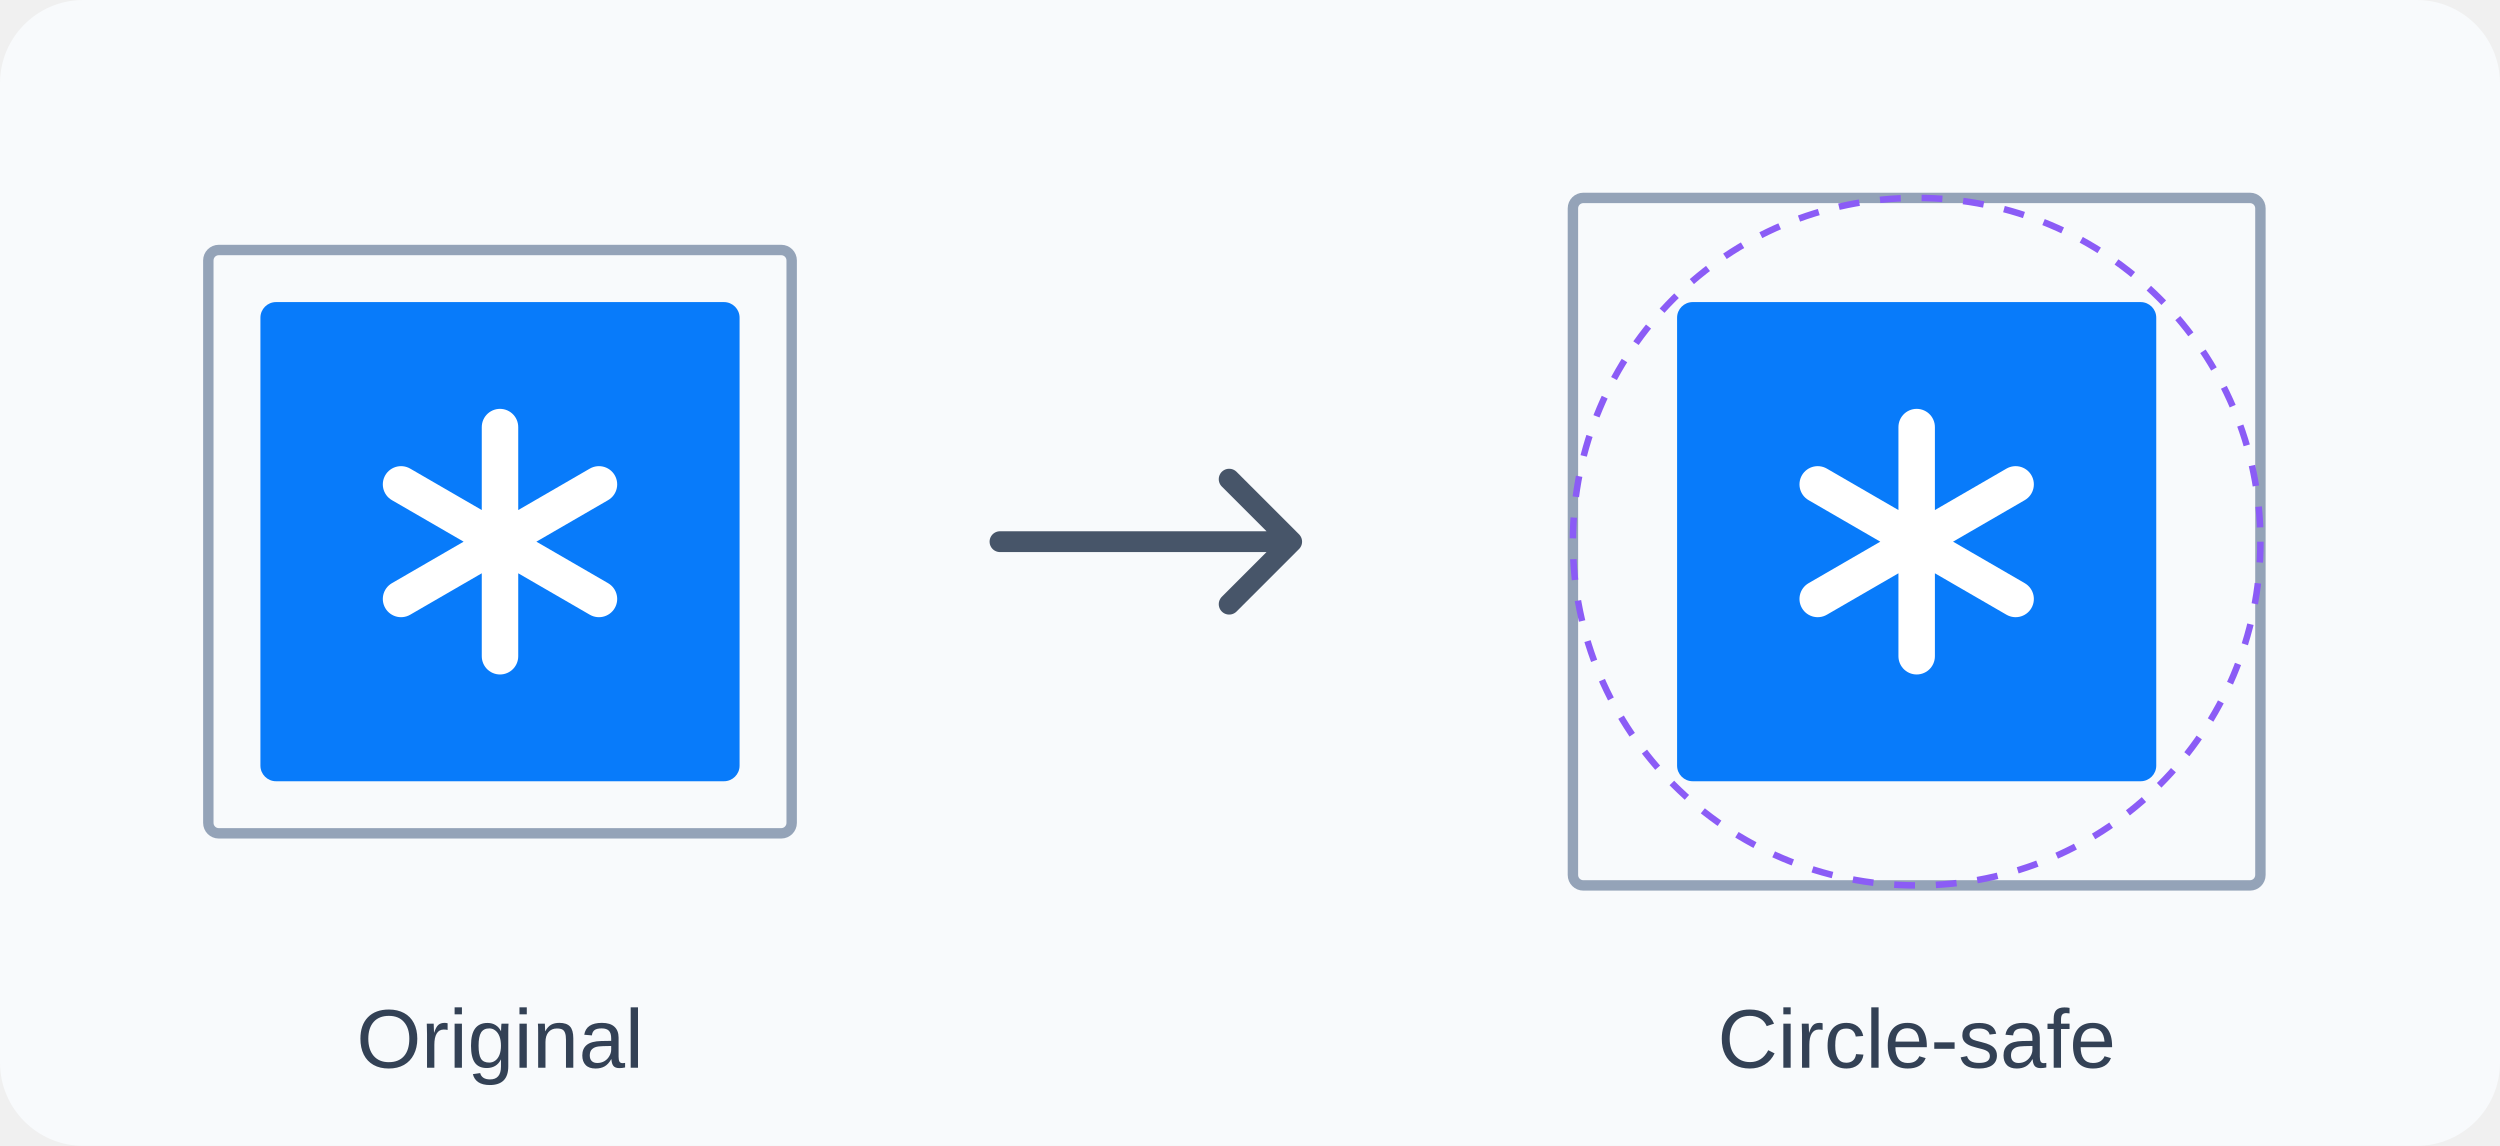
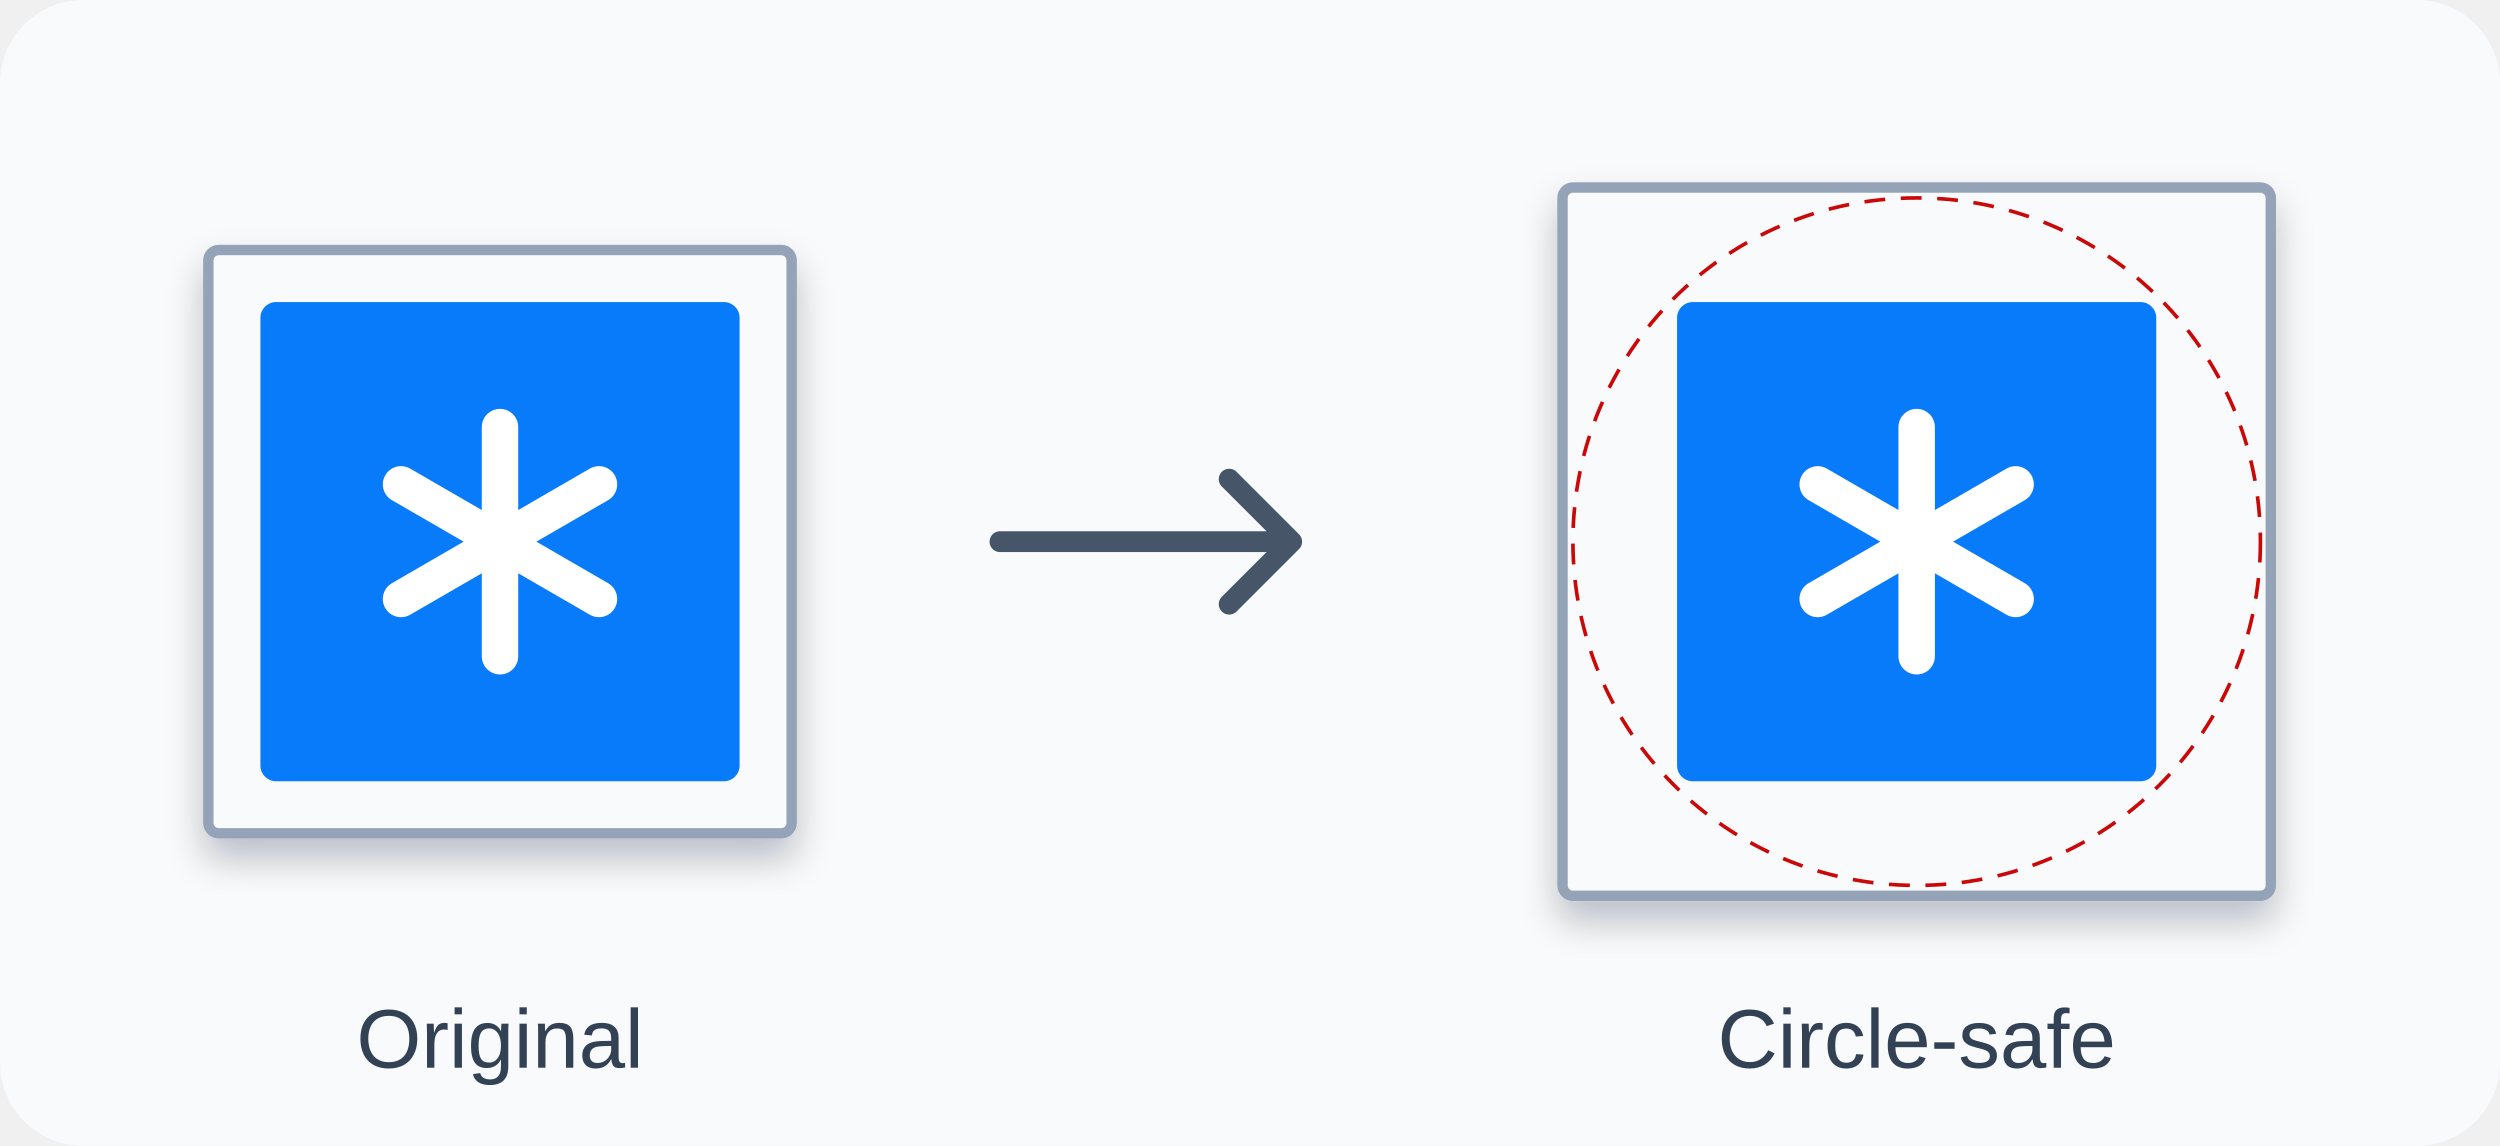
<svg xmlns="http://www.w3.org/2000/svg" width="480" height="220" viewBox="0 0 480 220" role="img" aria-labelledby="title description">
+   <defs>
+     <filter id="image-shadow" x="-20%" y="-20%" width="140%" height="150%" color-interpolation-filters="sRGB">
+       <feDropShadow dx="0" dy="4" stdDeviation="3.5" flood-color="#0f172a" flood-opacity="0.24" />
+     </filter>
+   </defs>
  <rect width="480" height="220" rx="16" fill="#f8fafc" />
-   <g fill="none" stroke="#94a3b8" stroke-width="2">
-     <rect x="40" y="48" width="112" height="112" rx="2" />
-     <rect x="302" y="38" width="132" height="132" rx="2" />
+   <g fill="#f8fafc" stroke="#94a3b8" stroke-width="2">
+     <rect x="40" y="48" width="112" height="112" rx="2" filter="url(#image-shadow)" />
+     <rect x="300" y="36" width="136" height="136" rx="2" filter="url(#image-shadow)" />
  </g>
-   <circle cx="368" cy="104" r="66" fill="none" stroke="#8b5cf6" stroke-width="1.25" stroke-dasharray="4 4" />
+   <circle cx="368" cy="104" r="66" fill="none" stroke="#cb0808" stroke-width=".7" stroke-dasharray="4 3" />
  <g fill="#087bfa">
    <rect x="50" y="58" width="92" height="92" rx="3" />
    <rect x="322" y="58" width="92" height="92" rx="3" />
  </g>
  <g fill="none" stroke="#fff" stroke-width="7" stroke-linecap="round">
    <path d="M96 82v44 M77 93l38 22 M77 115l38-22" />
    <path d="M368 82v44 M349 93l38 22 M349 115l38-22" />
  </g>
  <path d="M192 104h56m-12-12 12 12-12 12" fill="none" stroke="#475569" stroke-width="4" stroke-linecap="round" stroke-linejoin="round" />
  <g fill="#334155" font-family="Arial, Helvetica, sans-serif" font-size="16" text-anchor="middle">
    <text x="96" y="205">Original</text>
    <text x="368" y="205">Circle-safe</text>
  </g>
</svg>
